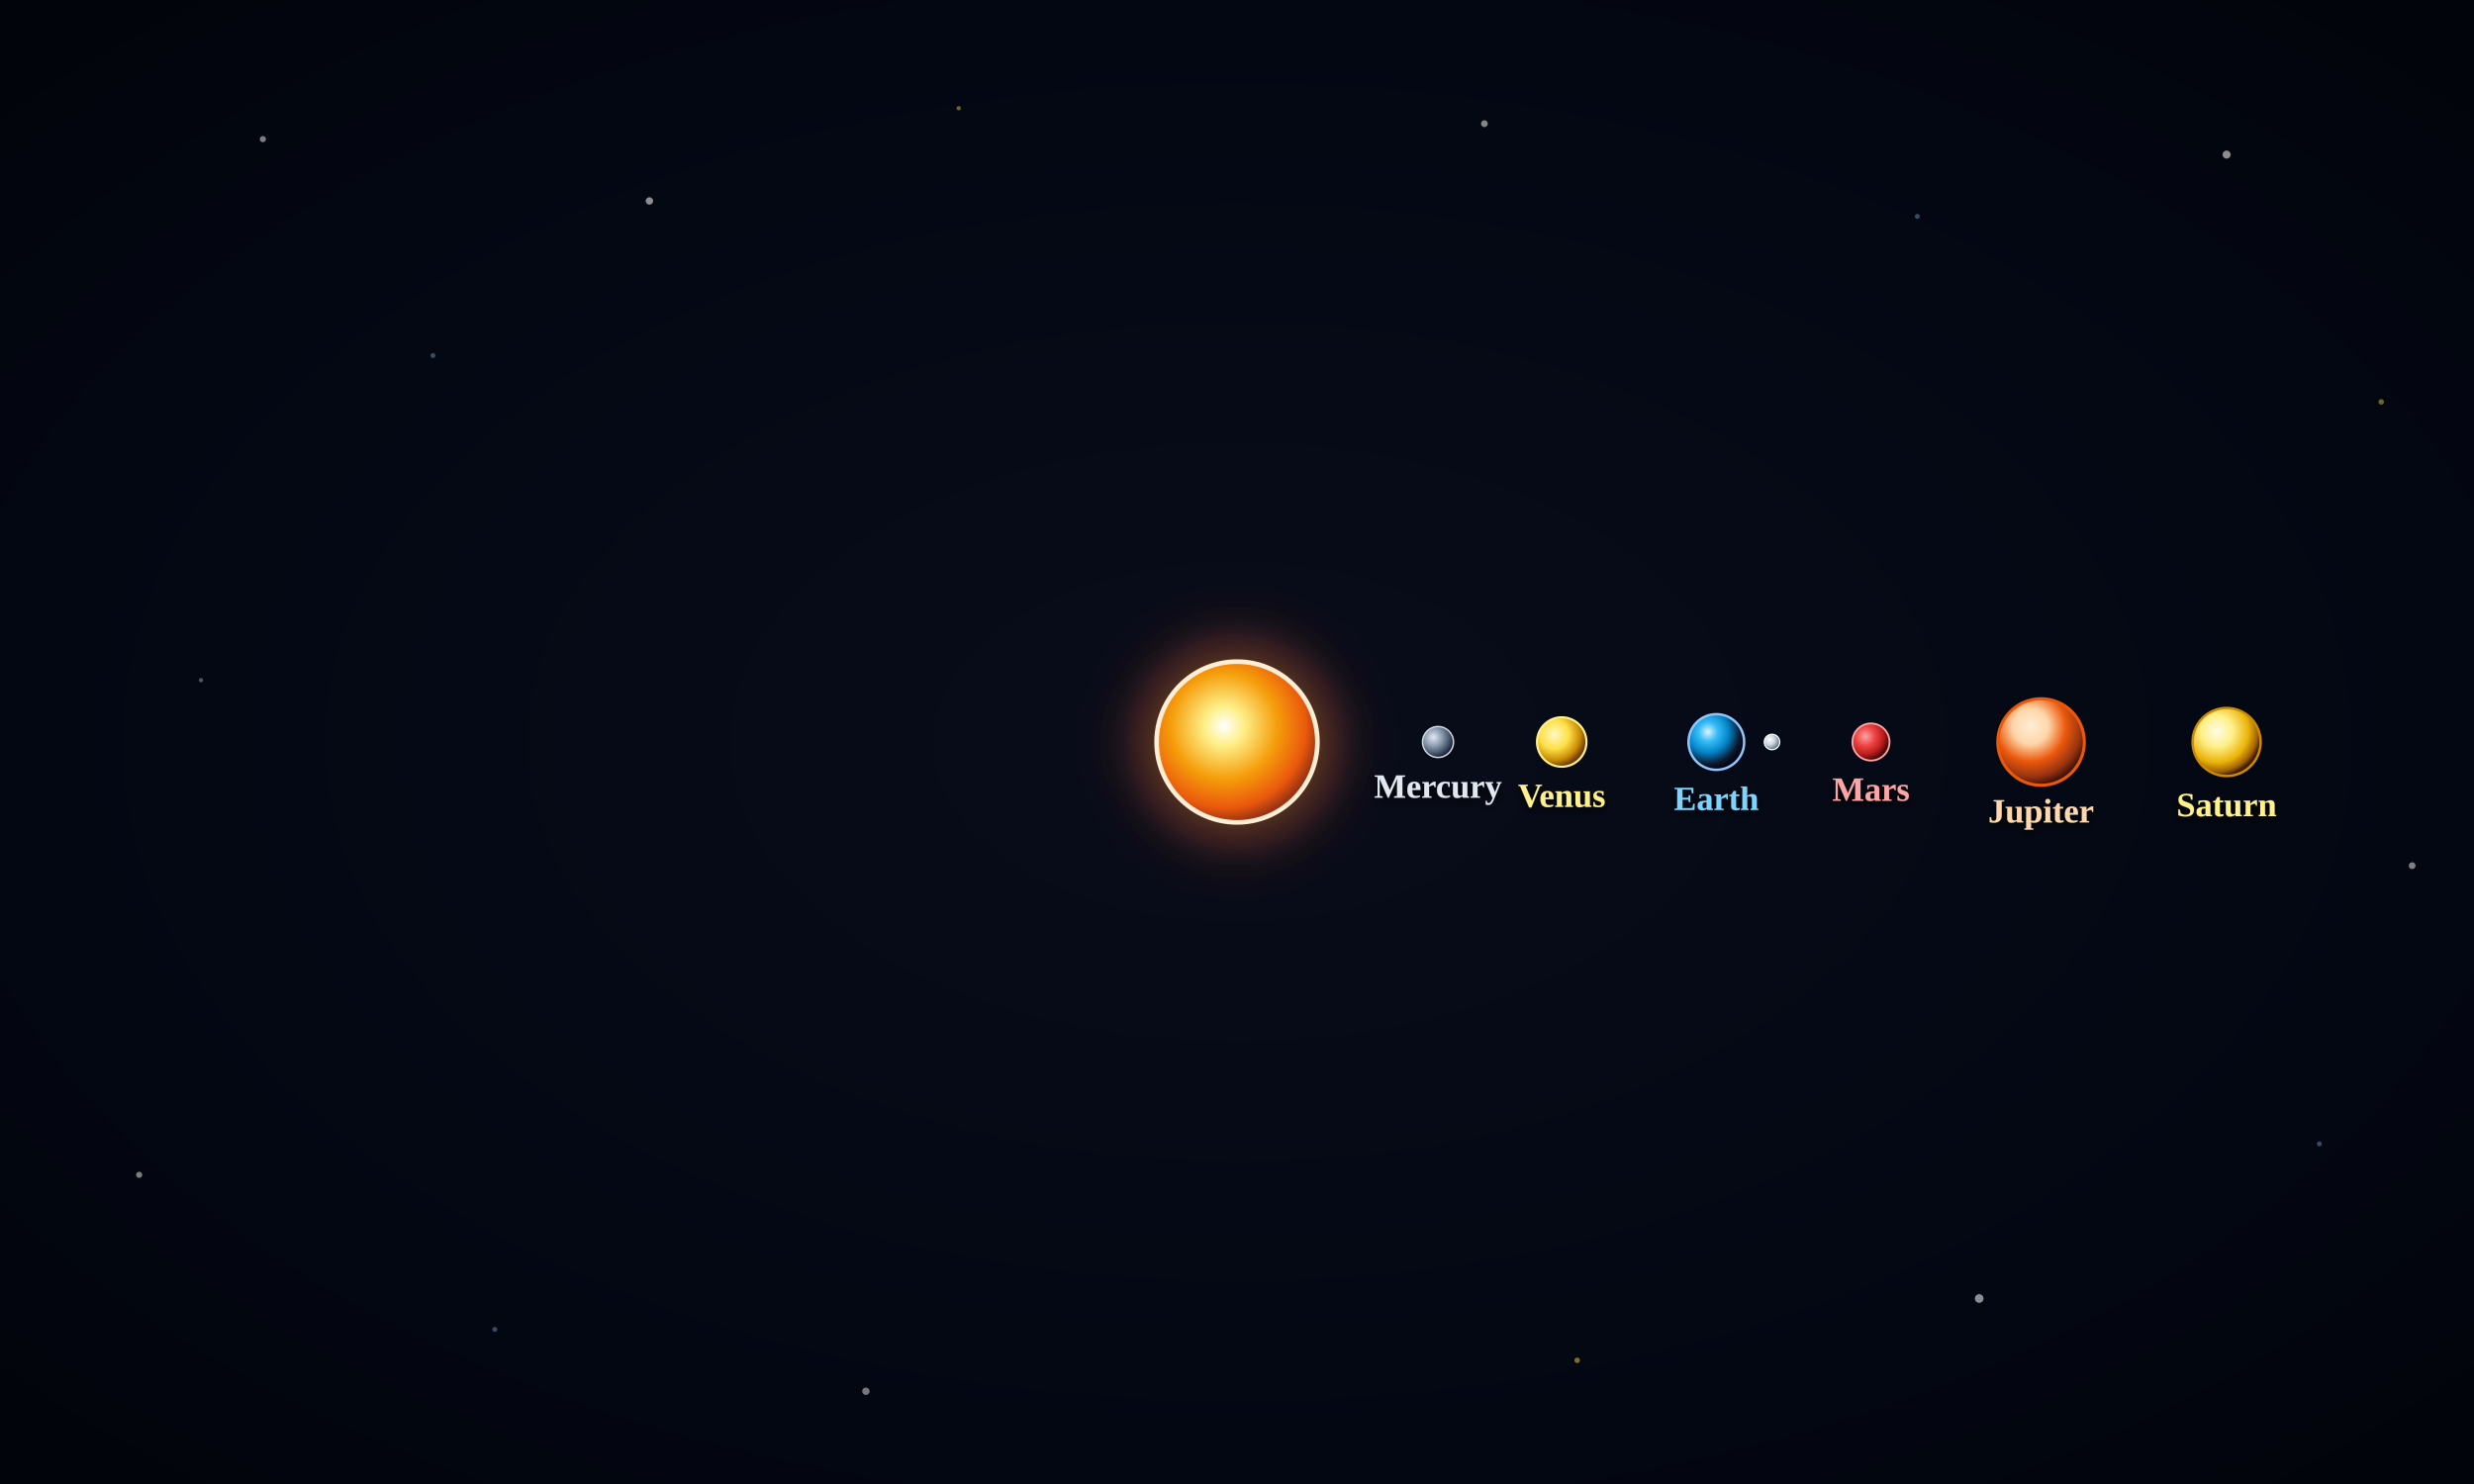
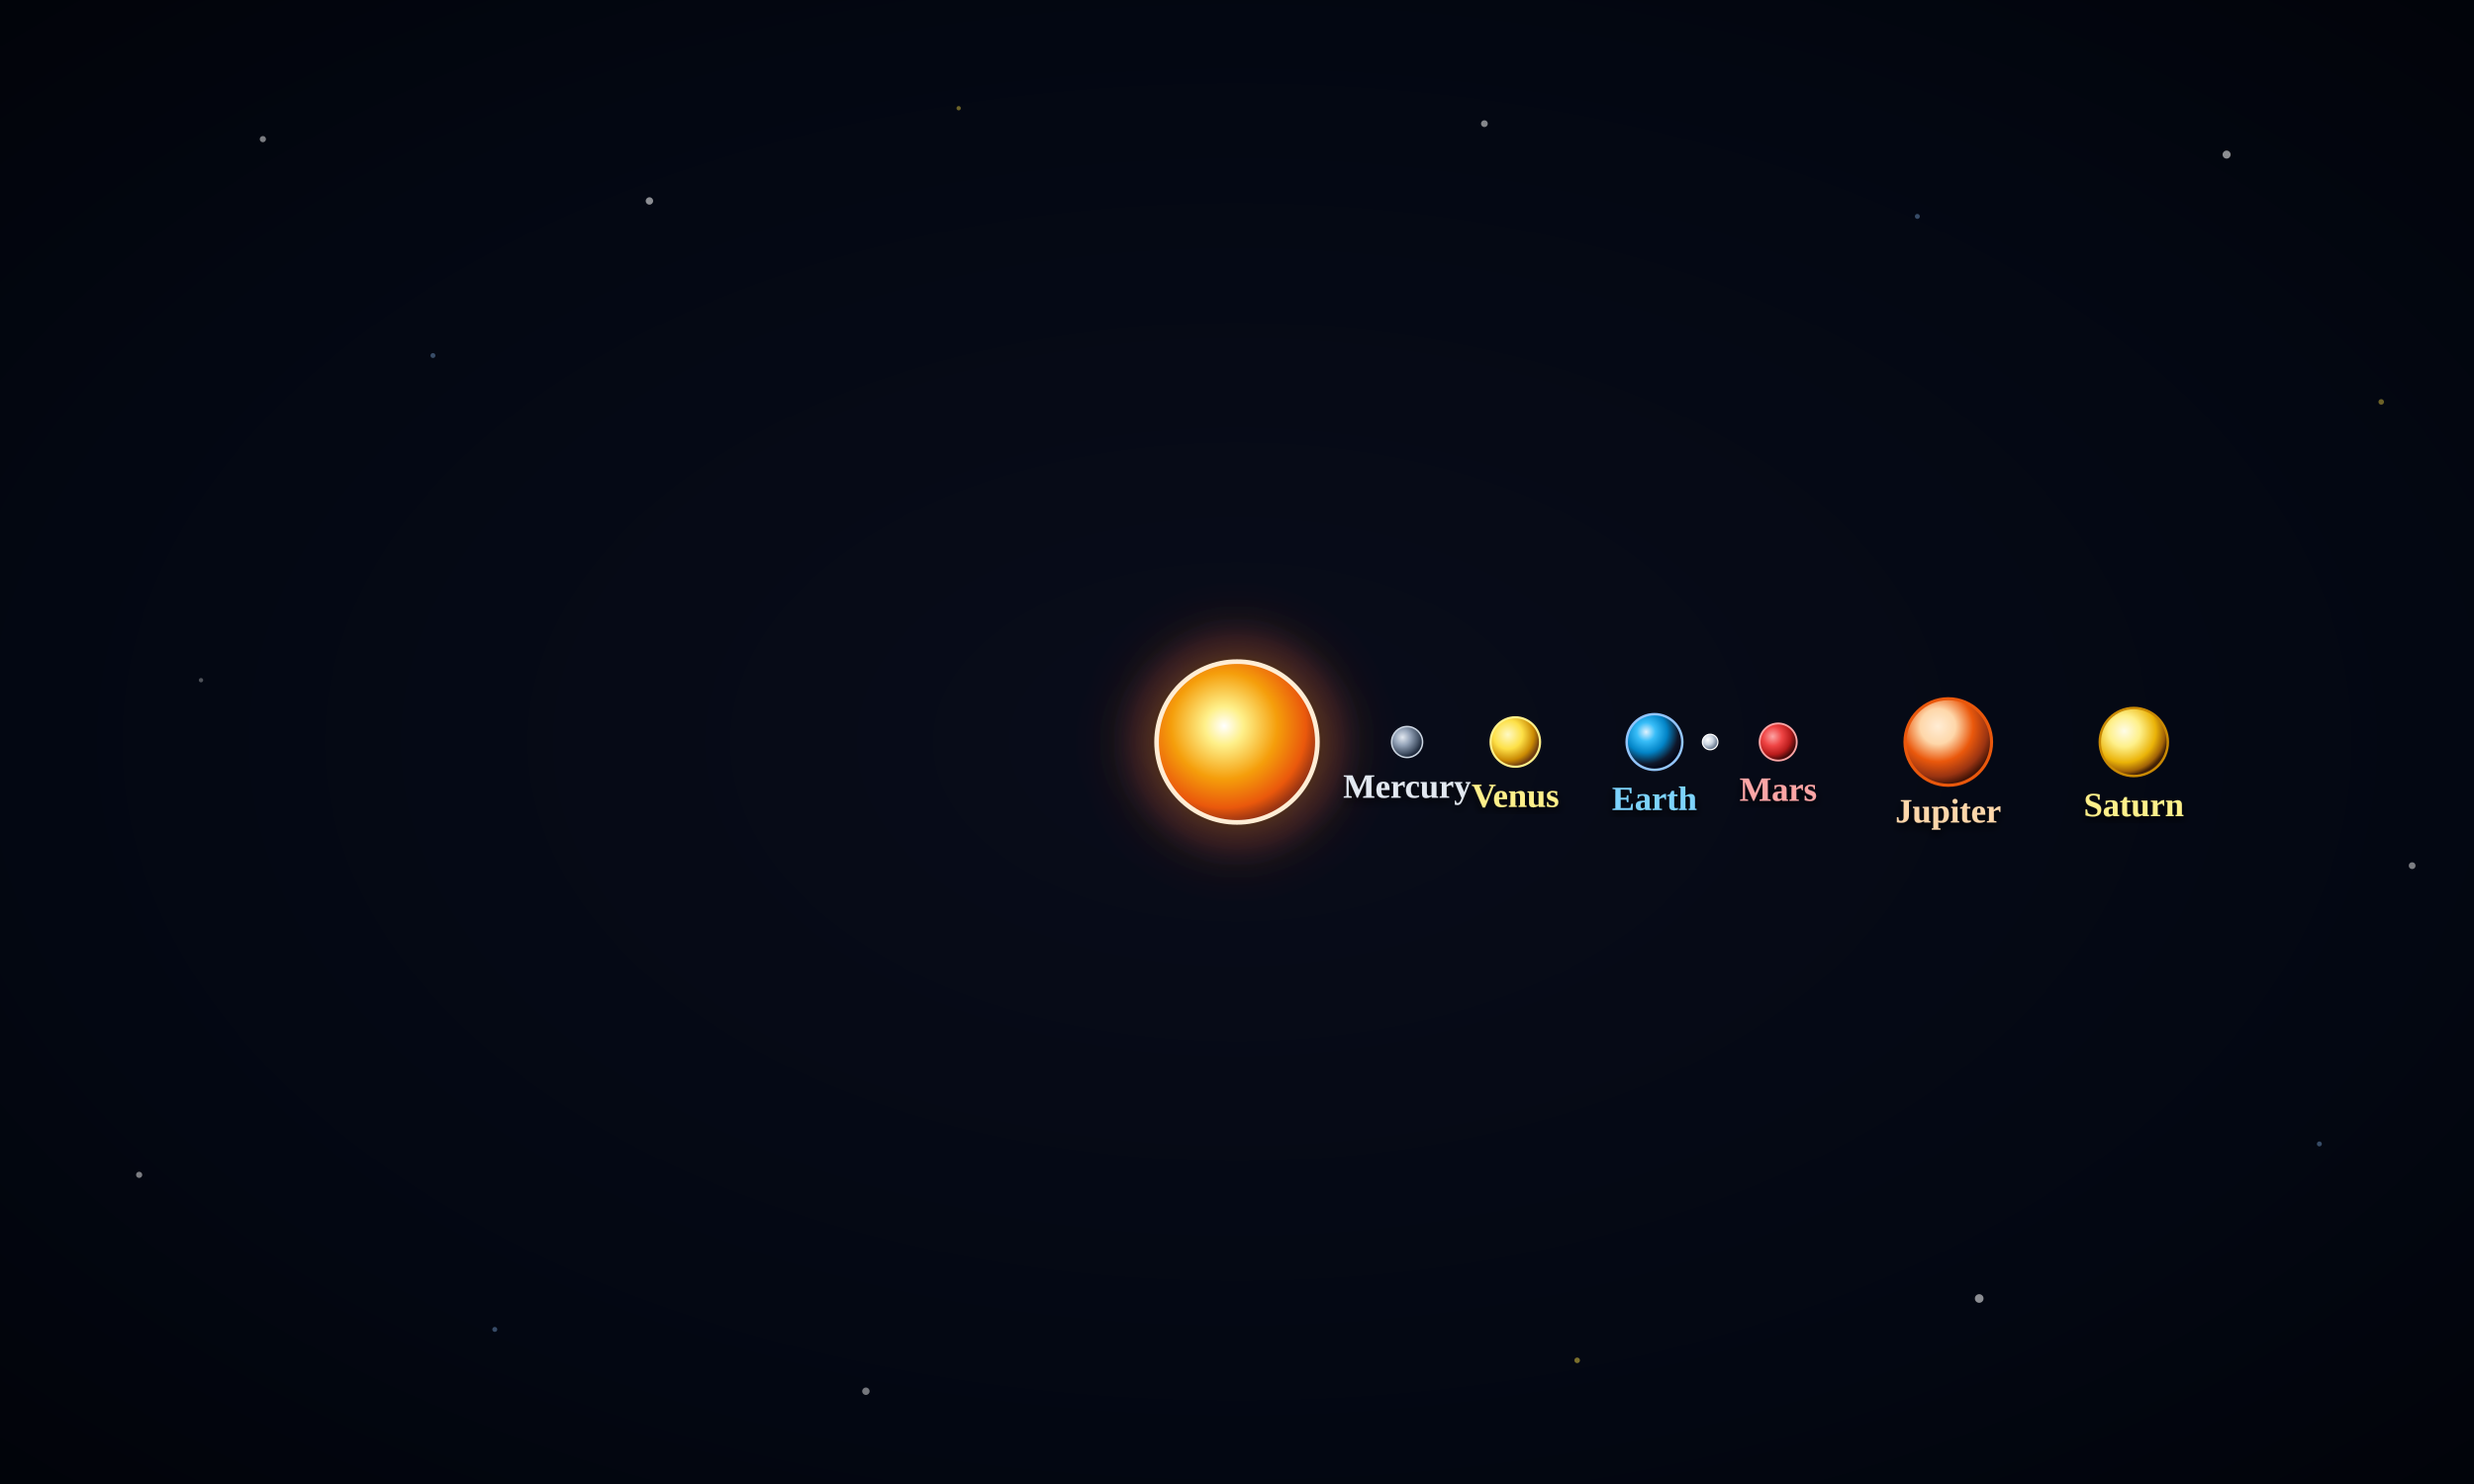
<svg xmlns="http://www.w3.org/2000/svg" viewBox="0 0 800 480">
  <defs>
    <radialGradient id="space-bg-grad" cx="50%" cy="50%" r="75%">
      <stop offset="0%" stop-color="#090d1a" />
      <stop offset="65%" stop-color="#030712" />
      <stop offset="100%" stop-color="#010308" />
    </radialGradient>
    <radialGradient id="sun-plasma" cx="42%" cy="40%" r="60%">
      <stop offset="0%" stop-color="#ffffff" />
      <stop offset="20%" stop-color="#fef08a" />
      <stop offset="55%" stop-color="#f59e0b" />
      <stop offset="85%" stop-color="#ea580c" />
      <stop offset="100%" stop-color="#9a3412" />
    </radialGradient>
    <radialGradient id="sun-corona-rad" cx="50%" cy="50%" r="50%">
      <stop offset="0%" stop-color="#fef08a" stop-opacity="0.8" />
      <stop offset="45%" stop-color="#f59e0b" stop-opacity="0.4" />
      <stop offset="80%" stop-color="#ef4444" stop-opacity="0.15" />
      <stop offset="100%" stop-color="#000000" stop-opacity="0" />
    </radialGradient>
    <filter id="solar-flare" x="-80%" y="-80%" width="260%" height="260%">
      <feGaussianBlur stdDeviation="8" result="heavyBlur" />
      <feGaussianBlur stdDeviation="3" result="tightBlur" />
      <feMerge>
        <feMergeNode in="heavyBlur" />
        <feMergeNode in="tightBlur" />
        <feMergeNode in="SourceGraphic" />
      </feMerge>
    </filter>
    <radialGradient id="planet-grad-mercury" cx="35%" cy="35%" r="65%">
      <stop offset="0%" stop-color="#e2e8f0" />
      <stop offset="40%" stop-color="#94a3b8" />
      <stop offset="80%" stop-color="#475569" />
      <stop offset="100%" stop-color="#1e293b" />
    </radialGradient>
    <radialGradient id="planet-grad-venus" cx="35%" cy="35%" r="65%">
      <stop offset="0%" stop-color="#fef9c3" />
      <stop offset="45%" stop-color="#fde047" />
      <stop offset="80%" stop-color="#ca8a04" />
      <stop offset="100%" stop-color="#713f12" />
    </radialGradient>
    <radialGradient id="planet-grad-earth" cx="35%" cy="32%" r="68%">
      <stop offset="0%" stop-color="#e0f2fe" />
      <stop offset="25%" stop-color="#38bdf8" />
      <stop offset="55%" stop-color="#0284c7" />
      <stop offset="85%" stop-color="#0f172a" />
      <stop offset="100%" stop-color="#020617" />
    </radialGradient>
    <radialGradient id="moon-grad" cx="35%" cy="35%" r="65%">
      <stop offset="0%" stop-color="#ffffff" />
      <stop offset="50%" stop-color="#cbd5e1" />
      <stop offset="100%" stop-color="#64748b" />
    </radialGradient>
    <radialGradient id="planet-grad-mars" cx="35%" cy="35%" r="65%">
      <stop offset="0%" stop-color="#fca5a5" />
      <stop offset="40%" stop-color="#ef4444" />
      <stop offset="75%" stop-color="#b91c1c" />
      <stop offset="100%" stop-color="#450a0a" />
    </radialGradient>
    <radialGradient id="planet-grad-jupiter" cx="38%" cy="32%" r="68%">
      <stop offset="0%" stop-color="#ffedd5" />
      <stop offset="30%" stop-color="#fed7aa" />
      <stop offset="60%" stop-color="#ea580c" />
      <stop offset="85%" stop-color="#9a3412" />
      <stop offset="100%" stop-color="#431407" />
    </radialGradient>
    <radialGradient id="planet-grad-saturn" cx="36%" cy="34%" r="66%">
      <stop offset="0%" stop-color="#fefce8" />
      <stop offset="35%" stop-color="#fef08a" />
      <stop offset="70%" stop-color="#eab308" />
      <stop offset="90%" stop-color="#a16207" />
      <stop offset="100%" stop-color="#422006" />
    </radialGradient>
    <linearGradient id="saturn-ring-grad" x1="0%" y1="0%" x2="100%" y2="100%">
      <stop offset="0%" stop-color="#fef08a" stop-opacity="0.9" />
      <stop offset="50%" stop-color="#ca8a04" stop-opacity="0.4" />
      <stop offset="100%" stop-color="#fef08a" stop-opacity="0.9" />
    </linearGradient>
    <filter id="planet-label-shadow" x="-30%" y="-30%" width="160%" height="160%">
      <feDropShadow dx="0" dy="1.5" stdDeviation="1.5" flood-color="#000000" flood-opacity="0.9" />
    </filter>
  </defs>
  <rect x="0" y="0" width="800" height="480" fill="url(#space-bg-grad)" />
  <g opacity="0.6">
    <circle cx="85" cy="45" r="1" fill="#ffffff" opacity="0.8" />
    <circle cx="140" cy="115" r="0.8" fill="#93c5fd" opacity="0.6" />
    <circle cx="210" cy="65" r="1.2" fill="#ffffff" opacity="0.9" />
    <circle cx="310" cy="35" r="0.7" fill="#fde047" opacity="0.7" />
    <circle cx="480" cy="40" r="1.1" fill="#ffffff" opacity="0.85" />
    <circle cx="620" cy="70" r="0.8" fill="#93c5fd" opacity="0.6" />
    <circle cx="720" cy="50" r="1.3" fill="#ffffff" opacity="0.9" />
    <circle cx="770" cy="130" r="0.9" fill="#fde047" opacity="0.7" />
    <circle cx="65" cy="220" r="0.7" fill="#ffffff" opacity="0.5" />
    <circle cx="45" cy="380" r="1" fill="#ffffff" opacity="0.8" />
    <circle cx="160" cy="430" r="0.8" fill="#93c5fd" opacity="0.6" />
    <circle cx="280" cy="450" r="1.2" fill="#ffffff" opacity="0.75" />
    <circle cx="510" cy="440" r="0.9" fill="#fde047" opacity="0.8" />
    <circle cx="640" cy="420" r="1.4" fill="#ffffff" opacity="0.9" />
    <circle cx="750" cy="370" r="0.8" fill="#93c5fd" opacity="0.6" />
    <circle cx="780" cy="280" r="1.1" fill="#ffffff" opacity="0.8" />
  </g>
  <circle id="sun-corona" cx="400" cy="240" r="42" fill="url(#sun-corona-rad)" opacity="0.5" filter="url(#solar-flare)" />
  <circle id="sun-body" cx="400" cy="240" r="26" fill="url(#sun-plasma)" stroke="#ffedd5" stroke-width="1.5" />
  <path id="orbit-mercury" fill="none" stroke="#475569" stroke-width="1.2" stroke-dasharray="3 6" opacity="0.7" />
  <path id="orbit-venus" fill="none" stroke="#475569" stroke-width="1.2" stroke-dasharray="3 6" opacity="0.7" />
  <path id="orbit-earth" fill="none" stroke="#38bdf8" stroke-width="1.2" stroke-dasharray="4 6" opacity="0.5" />
  <path id="orbit-mars" fill="none" stroke="#475569" stroke-width="1.2" stroke-dasharray="3 6" opacity="0.7" />
  <path id="orbit-jupiter" fill="none" stroke="#475569" stroke-width="1.2" stroke-dasharray="3 6" opacity="0.7" />
  <path id="orbit-saturn" fill="none" stroke="#475569" stroke-width="1.2" stroke-dasharray="3 6" opacity="0.7" />
-   <circle id="planet-mercury" cx="465" cy="240" r="5" fill="url(#planet-grad-mercury)" stroke="#cbd5e1" stroke-width="0.5" />
-   <text id="label-mercury" x="465" y="258" fill="#e2e8f0" font-size="11" font-weight="700" text-anchor="middle" filter="url(#planet-label-shadow)">Mercury</text>
-   <circle id="planet-venus" cx="505" cy="240" r="8" fill="url(#planet-grad-venus)" stroke="#fef08a" stroke-width="0.7" />
-   <text id="label-venus" x="505" y="261" fill="#fef08a" font-size="11" font-weight="700" text-anchor="middle" filter="url(#planet-label-shadow)">Venus</text>
-   <circle id="planet-earth" cx="555" cy="240" r="9" fill="url(#planet-grad-earth)" stroke="#93c5fd" stroke-width="0.8" />
-   <text id="label-earth" x="555" y="262" fill="#7dd3fc" font-size="11" font-weight="700" text-anchor="middle" filter="url(#planet-label-shadow)">Earth</text>
-   <circle id="moon-earth" cx="573" cy="240" r="2.5" fill="url(#moon-grad)" stroke="#ffffff" stroke-width="0.4" />
-   <circle id="planet-mars" cx="605" cy="240" r="6" fill="url(#planet-grad-mars)" stroke="#fca5a5" stroke-width="0.6" />
-   <text id="label-mars" x="605" y="259" fill="#fca5a5" font-size="11" font-weight="700" text-anchor="middle" filter="url(#planet-label-shadow)">Mars</text>
-   <circle id="planet-jupiter" cx="660" cy="240" r="14" fill="url(#planet-grad-jupiter)" stroke="#ea580c" stroke-width="1" />
-   <text id="label-jupiter" x="660" y="266" fill="#fed7aa" font-size="11" font-weight="700" text-anchor="middle" filter="url(#planet-label-shadow)">Jupiter</text>
+   <circle id="planet-mercury" cx="455" cy="240" r="5" fill="url(#planet-grad-mercury)" stroke="#cbd5e1" stroke-width="0.5" />
+   <text id="label-mercury" x="455" y="258" fill="#e2e8f0" font-size="11" font-weight="700" text-anchor="middle" filter="url(#planet-label-shadow)">Mercury</text>
+   <circle id="planet-venus" cx="490" cy="240" r="8" fill="url(#planet-grad-venus)" stroke="#fef08a" stroke-width="0.7" />
+   <text id="label-venus" x="490" y="261" fill="#fef08a" font-size="11" font-weight="700" text-anchor="middle" filter="url(#planet-label-shadow)">Venus</text>
+   <circle id="planet-earth" cx="535" cy="240" r="9" fill="url(#planet-grad-earth)" stroke="#93c5fd" stroke-width="0.8" />
+   <text id="label-earth" x="535" y="262" fill="#7dd3fc" font-size="11" font-weight="700" text-anchor="middle" filter="url(#planet-label-shadow)">Earth</text>
+   <circle id="moon-earth" cx="553" cy="240" r="2.5" fill="url(#moon-grad)" stroke="#ffffff" stroke-width="0.4" />
+   <circle id="planet-mars" cx="575" cy="240" r="6" fill="url(#planet-grad-mars)" stroke="#fca5a5" stroke-width="0.6" />
+   <text id="label-mars" x="575" y="259" fill="#fca5a5" font-size="11" font-weight="700" text-anchor="middle" filter="url(#planet-label-shadow)">Mars</text>
+   <circle id="planet-jupiter" cx="630" cy="240" r="14" fill="url(#planet-grad-jupiter)" stroke="#ea580c" stroke-width="1" />
+   <text id="label-jupiter" x="630" y="266" fill="#fed7aa" font-size="11" font-weight="700" text-anchor="middle" filter="url(#planet-label-shadow)">Jupiter</text>
  <path id="saturn-ring" fill="none" stroke="url(#saturn-ring-grad)" stroke-width="3" opacity="0.9" />
-   <circle id="planet-saturn" cx="720" cy="240" r="11" fill="url(#planet-grad-saturn)" stroke="#ca8a04" stroke-width="0.8" />
-   <text id="label-saturn" x="720" y="264" fill="#fef08a" font-size="11" font-weight="700" text-anchor="middle" filter="url(#planet-label-shadow)">Saturn</text>
+   <circle id="planet-saturn" cx="690" cy="240" r="11" fill="url(#planet-grad-saturn)" stroke="#ca8a04" stroke-width="0.8" />
+   <text id="label-saturn" x="690" y="264" fill="#fef08a" font-size="11" font-weight="700" text-anchor="middle" filter="url(#planet-label-shadow)">Saturn</text>
</svg>
